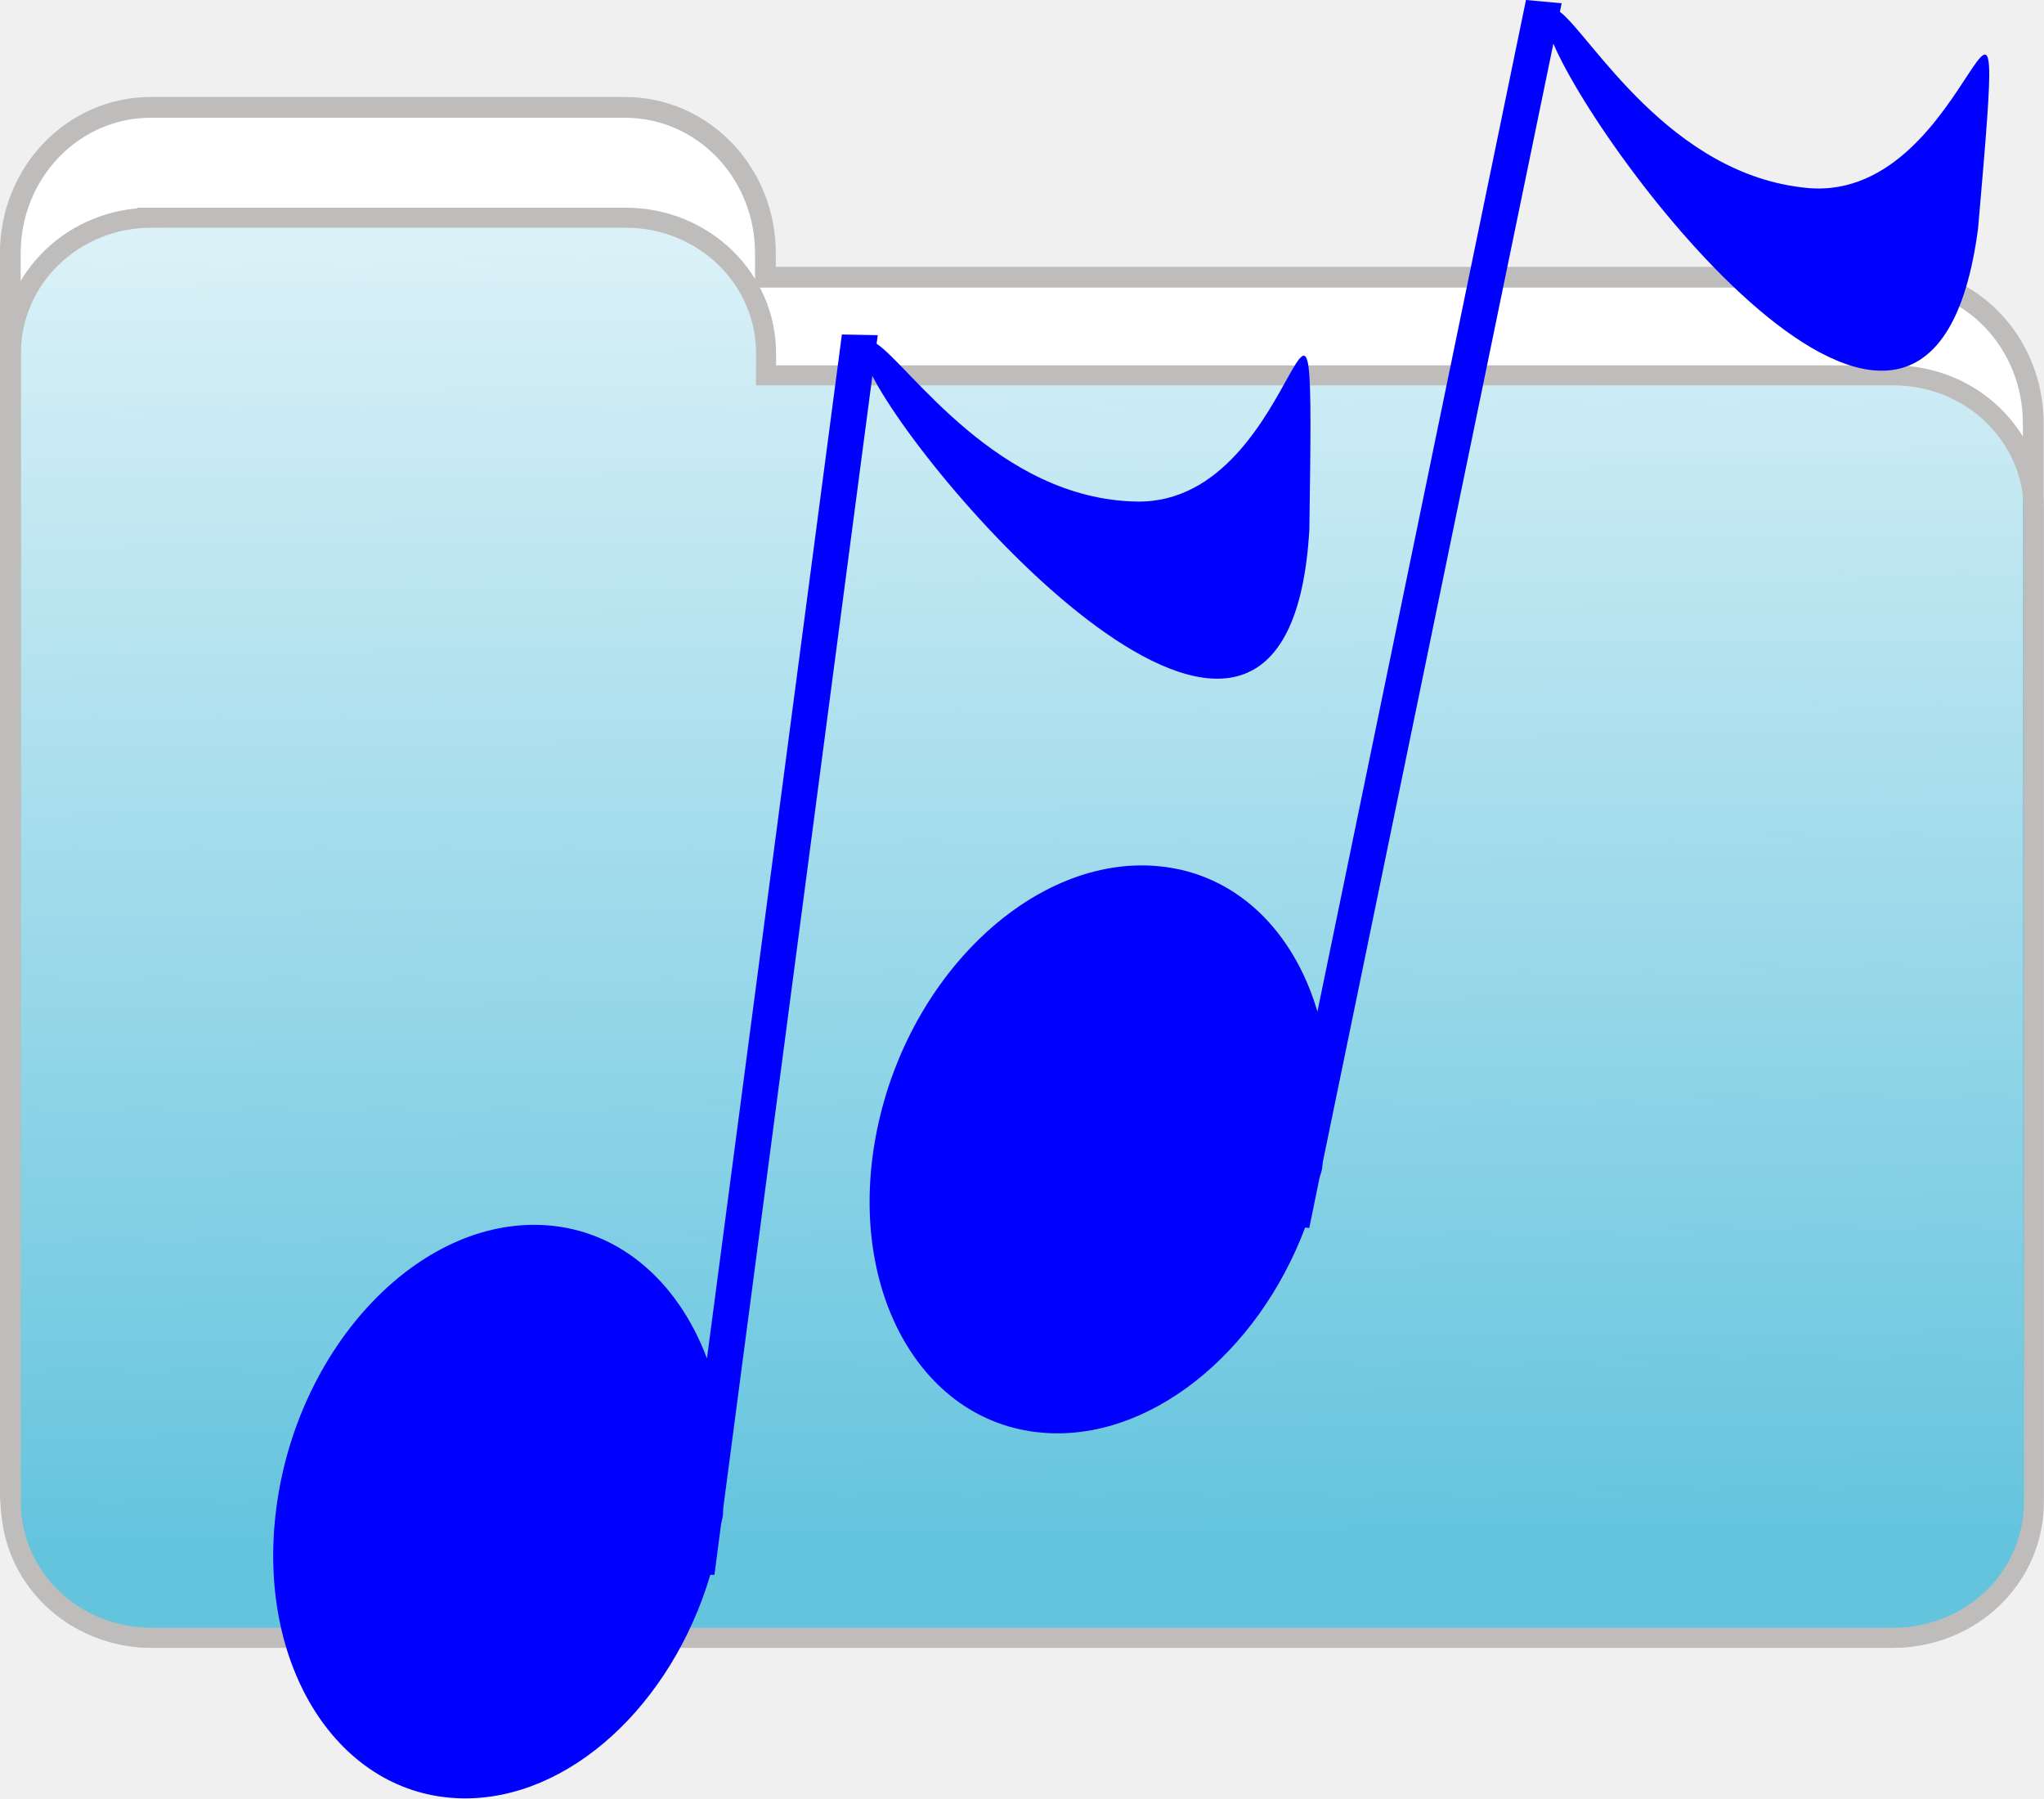
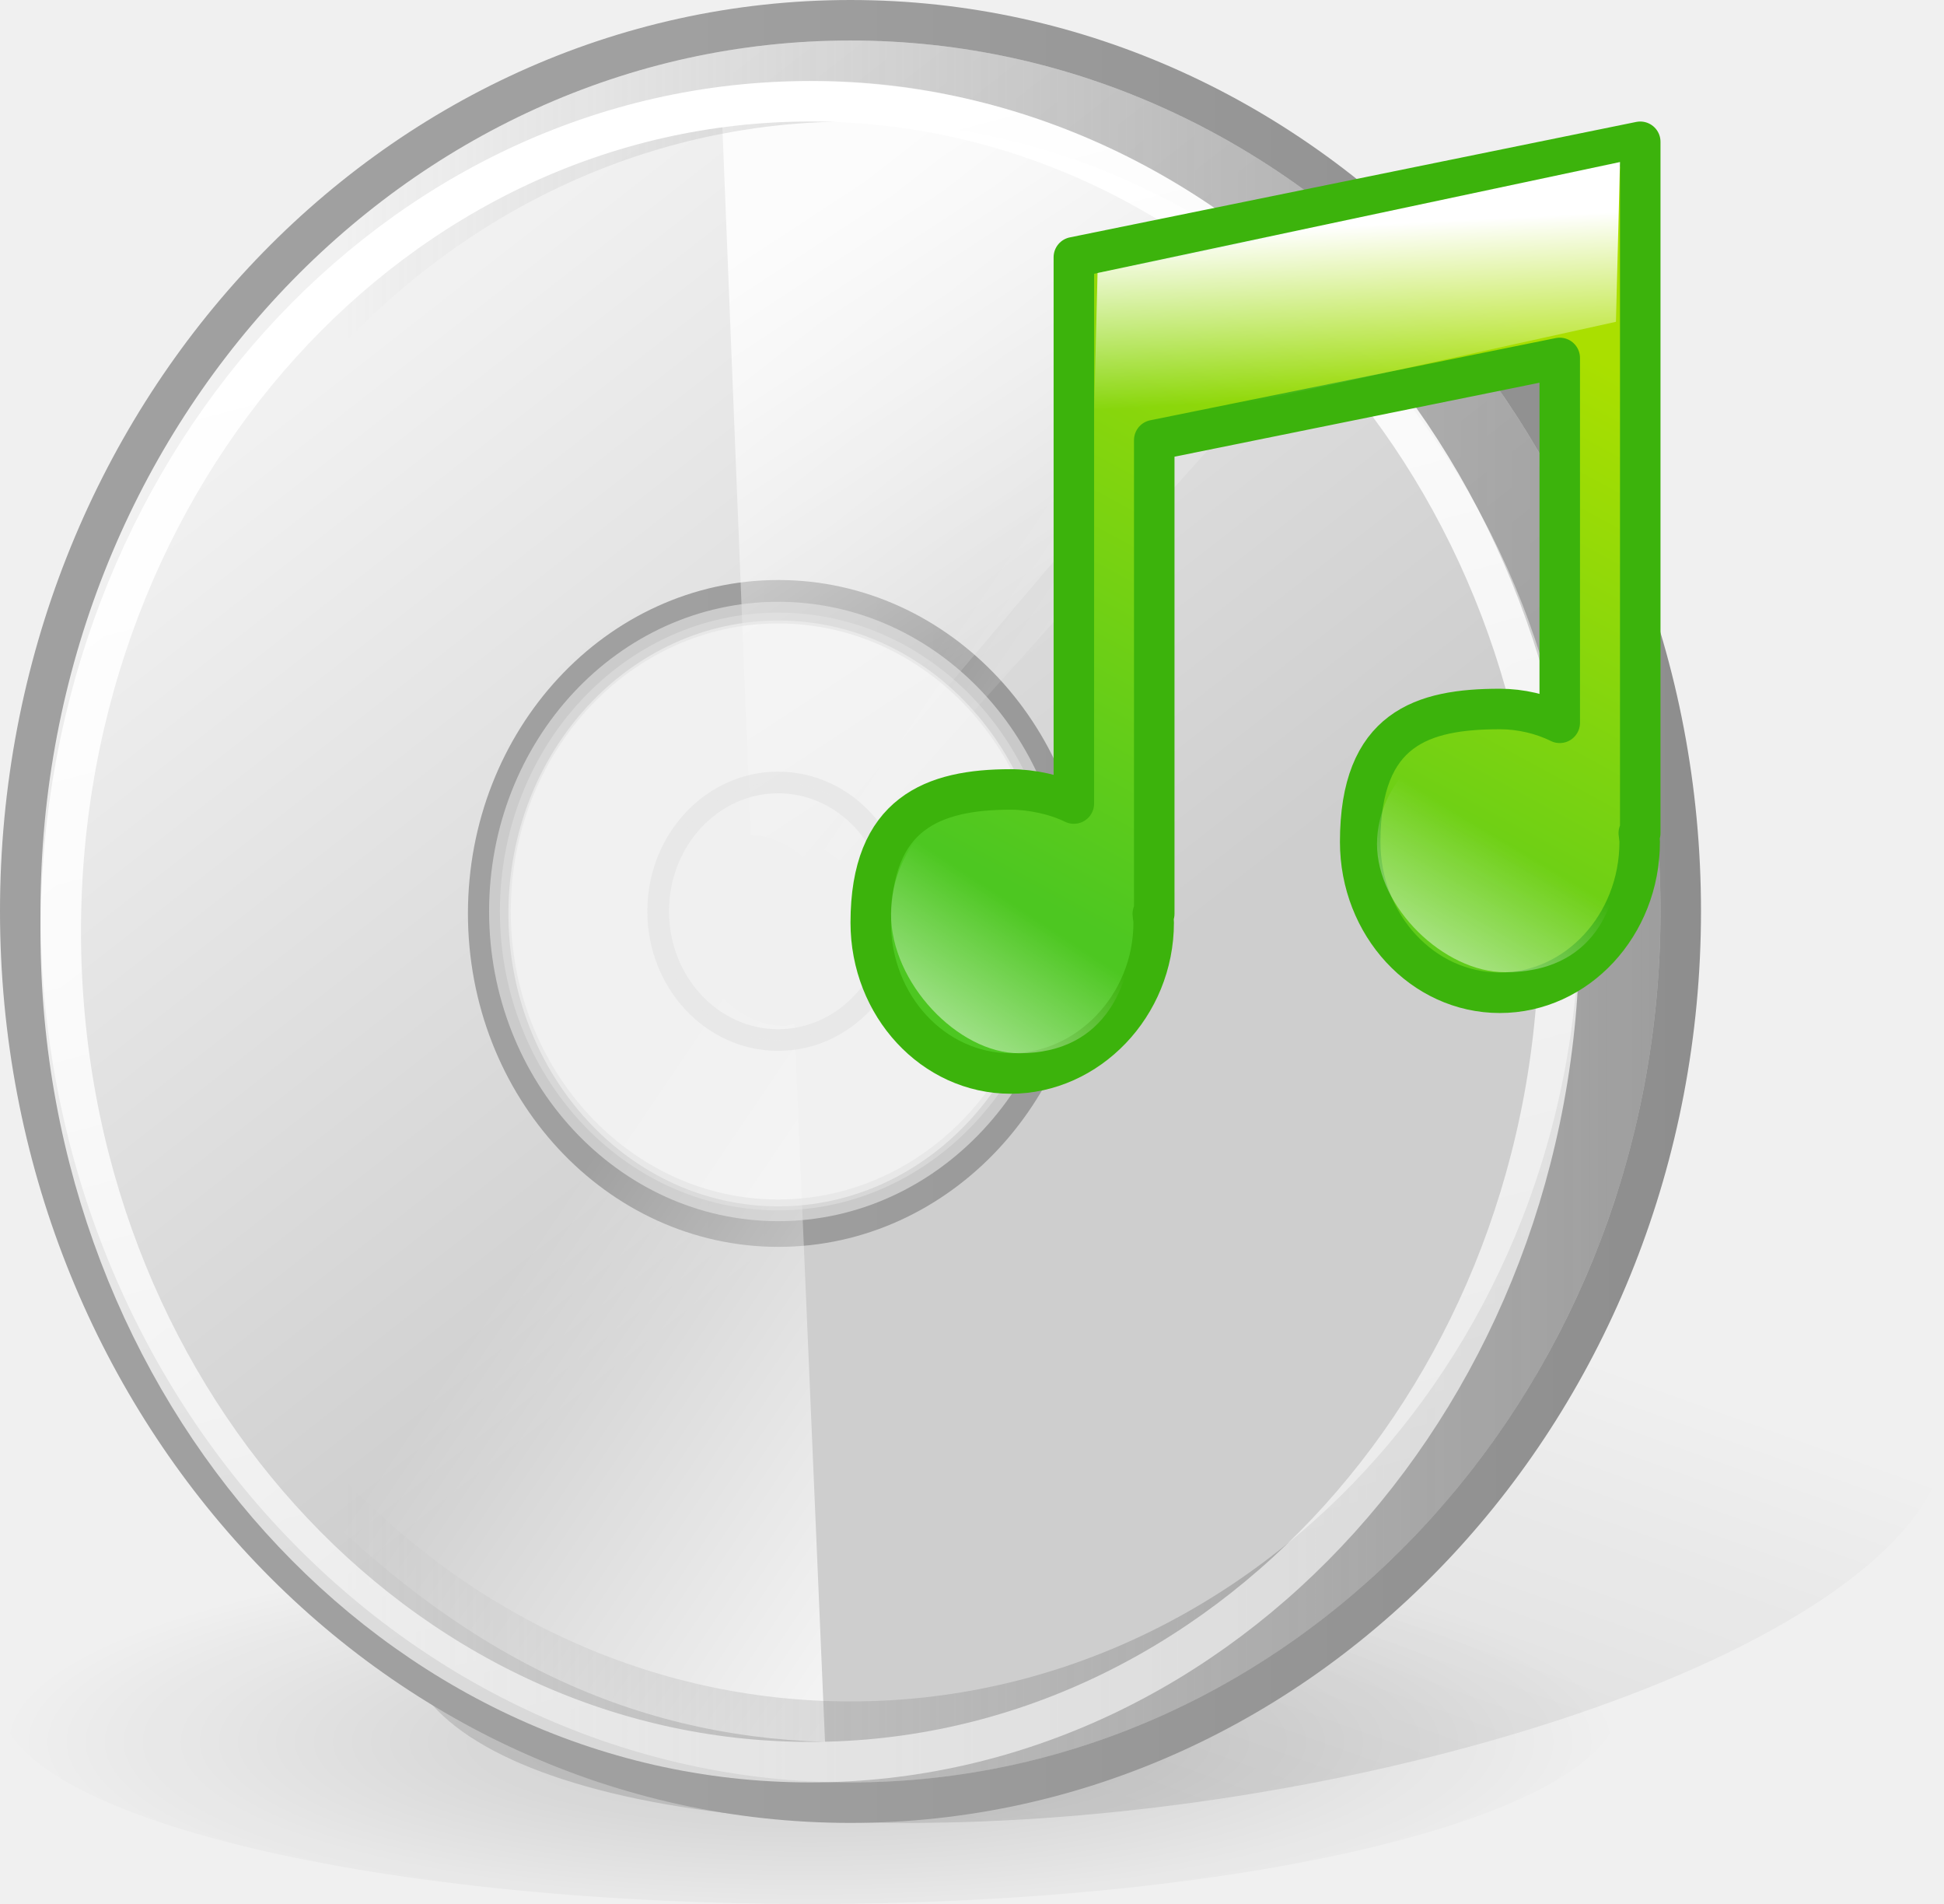
- <svg xmlns="http://www.w3.org/2000/svg" id="svg1094" viewBox="0 0 212.68 187.09" version="1.0">
-   <defs id="defs3">
-     <linearGradient id="linearGradient2002" y2="53.323" gradientUnits="userSpaceOnUse" y1="278.48" gradientTransform="matrix(1.1223,0,0,0.78898,-223.2465,53.01)" x2="118.78" x1="120.91">
-       <stop id="stop1836" style="stop-color:#64c4de" offset="0" />
-       <stop id="stop1837" style="stop-color:#64c4de;stop-opacity:0" offset="1" />
+ <svg xmlns="http://www.w3.org/2000/svg" xmlns:xlink="http://www.w3.org/1999/xlink" version="1.0" id="svg2" height="47" width="48">
+   <defs id="defs4">
+     <linearGradient id="linearGradient5974">
+       <stop style="stop-color:#7f7f7f;stop-opacity:0.627" offset="0" id="stop5976" />
+       <stop style="stop-color:#7f7f7f;stop-opacity:0" offset="1" id="stop5978" />
    </linearGradient>
+     <linearGradient id="linearGradient5968">
+       <stop style="stop-color:#8e8e8e;stop-opacity:1" offset="0" id="stop5970" />
+       <stop style="stop-color:#a0a0a0;stop-opacity:1" offset="1" id="stop5972" />
+     </linearGradient>
+     <linearGradient id="linearGradient4836">
+       <stop id="stop4838" offset="0" style="stop-color:white;stop-opacity:1;" />
+       <stop id="stop4840" offset="1" style="stop-color:white;stop-opacity:0.588" />
+     </linearGradient>
+     <linearGradient id="linearGradient8655">
+       <stop id="stop8657" offset="0" style="stop-color:#000000;stop-opacity:0.302;" />
+       <stop id="stop8659" offset="1" style="stop-color:#000000;stop-opacity:0;" />
+     </linearGradient>
+     <linearGradient id="linearGradient7917">
+       <stop id="stop7919" offset="0" style="stop-color:#000000;stop-opacity:0.167;" />
+       <stop id="stop7921" offset="1" style="stop-color:#000000;stop-opacity:0;" />
+     </linearGradient>
+     <linearGradient id="linearGradient6455">
+       <stop id="stop6457" offset="0" style="stop-color:#f1f1f1;stop-opacity:1;" />
+       <stop id="stop6459" offset="1" style="stop-color:#cecece;stop-opacity:1;" />
+     </linearGradient>
+     <linearGradient id="linearGradient5703">
+       <stop style="stop-color:#ffffff;stop-opacity:0.833;" offset="0" id="stop5705" />
+       <stop style="stop-color:#ffffff;stop-opacity:0" offset="1" id="stop5707" />
+     </linearGradient>
+     <linearGradient id="linearGradient5691">
+       <stop id="stop5693" offset="0" style="stop-color:#ffffff;stop-opacity:0.833;" />
+       <stop id="stop5695" offset="1" style="stop-color:#ffffff;stop-opacity:0" />
+     </linearGradient>
+     <linearGradient gradientTransform="matrix(0.421923,0,0,0.437354,-1.266044,-3.270551)" gradientUnits="userSpaceOnUse" y2="61.224" x2="48.388" y1="33.9" x1="31.115" id="linearGradient5697" xlink:href="#linearGradient5691" />
+     <linearGradient gradientTransform="matrix(0.42539,0,0,0.416527,-0.5394003,-1.924339)" y2="78.301" x2="33.75" y1="95.622" x1="59.902" gradientUnits="userSpaceOnUse" id="linearGradient5723" xlink:href="#linearGradient5703" />
+     <linearGradient gradientTransform="matrix(0.4487,0,0,0.446559,-1.827632,-4.393746)" gradientUnits="userSpaceOnUse" y2="75.682" x2="54.294" y1="33.477" x1="21.101" id="linearGradient6461" xlink:href="#linearGradient6455" />
+     <radialGradient gradientUnits="userSpaceOnUse" gradientTransform="matrix(1,0,0,0.228426,-6.0455521e-7,87.21598)" r="48.06" fy="110.191" fx="51.232" cy="110.191" cx="51.232" id="radialGradient7923" xlink:href="#linearGradient7917" />
+     <linearGradient gradientTransform="matrix(0.383382,0,0,0.470667,2.012779,-6.988872)" gradientUnits="userSpaceOnUse" y2="84.962" x2="86.773" y1="177.414" x1="59.867" id="linearGradient8661" xlink:href="#linearGradient8655" />
+     <linearGradient gradientTransform="matrix(0.446388,0,0,0.441471,-2.379523,-4.064504)" gradientUnits="userSpaceOnUse" y2="65.067" x2="24.327" y1="65.067" x1="100.057" id="linearGradient4834" xlink:href="#linearGradient5974" />
+     <linearGradient gradientTransform="matrix(0.452495,0,0,0.445896,-2.9217,-4.073736)" gradientUnits="userSpaceOnUse" y2="101.367" x2="59.657" y1="21.227" x1="38.184" id="linearGradient4842" xlink:href="#linearGradient4836" />
+     <linearGradient gradientTransform="matrix(0.4487,0,0,0.446559,-2.725032,-4.393746)" gradientUnits="userSpaceOnUse" y2="65.5" x2="43.491" y1="65.5" x1="99.25" id="linearGradient5724" xlink:href="#linearGradient5968" />
+     <linearGradient id="linearGradient2447">
+       <stop id="stop2449" offset="0" style="stop-color:#ffffff;stop-opacity:1;" />
+       <stop id="stop2451" offset="1" style="stop-color:#ffffff;stop-opacity:0;" />
+     </linearGradient>
+     <linearGradient id="linearGradient2423">
+       <stop style="stop-color:#ffffff;stop-opacity:1;" offset="0" id="stop2425" />
+       <stop style="stop-color:#ffffff;stop-opacity:0;" offset="1" id="stop2427" />
+     </linearGradient>
+     <linearGradient id="linearGradient2403">
+       <stop style="stop-color:#aadf00;stop-opacity:1;" offset="0" id="stop2405" />
+       <stop style="stop-color:#4dc721;stop-opacity:1;" offset="1" id="stop2409" />
+     </linearGradient>
+     <linearGradient id="linearGradient2383">
+       <stop id="stop2385" offset="0" style="stop-color:#ffffff;stop-opacity:1;" />
+       <stop id="stop2389" offset="1" style="stop-color:#ffffff;stop-opacity:0;" />
+     </linearGradient>
+     <linearGradient y2="84.142" x2="161.748" y1="108.613" x1="147.573" gradientTransform="matrix(0.242052,0,0,0.251733,-1.018195,1.167528)" gradientUnits="userSpaceOnUse" id="linearGradient5084" xlink:href="#linearGradient2423" />
+     <linearGradient y2="84.142" x2="161.748" y1="108.613" x1="147.573" gradientTransform="matrix(0.242052,0,0,0.273368,-13.01817,1.033371)" gradientUnits="userSpaceOnUse" id="linearGradient5087" xlink:href="#linearGradient2447" />
+     <linearGradient y2="46.609" x2="132.502" y1="21.915" x1="130.023" gradientTransform="matrix(0.330411,0,0,0.16975,-9.899978,2.863624)" gradientUnits="userSpaceOnUse" id="linearGradient5090" xlink:href="#linearGradient2383" />
+     <linearGradient y2="81.863" x2="177.107" y1="15.598" x1="206.984" gradientTransform="matrix(0.217381,0,0,0.261948,-10.57598,3.021886)" gradientUnits="userSpaceOnUse" id="linearGradient5093" xlink:href="#linearGradient2403" />
  </defs>
-   <g id="layer1" transform="translate(224.38 -112.35)">
-     <path id="path1998" style="fill:#ffffff;fill-rule:evenodd;stroke:#bfbcbc;stroke-width:2.161;stroke-linecap:round" d="m -208.687,123.52 c -8.094,0 -14.621,6.77 -14.621,15.2 l -3.2e-4,17.67 v 75.11 35.991 c 0,8.436 6.528,15.208 14.621,15.208 h 181.25 c 8.09,0 14.62,-6.772 14.62,-15.208 v -111.1 c 0,-8.43 -6.53,-15.2 -14.62,-15.2 h -117.3 l 0.003,-2.47 c 0,-8.43 -6.527,-15.2 -14.621,-15.2 h -49.335 z" />
-     <path id="path1999" style="fill:url(#linearGradient2002);fill-rule:evenodd;stroke:#bfbcbc;stroke-width:2.082;stroke-linecap:round" d="m -208.625,135 c -8.094,0 -14.622,6.29 -14.622,14.12 l 5e-4,16.39 v 69.71 33.399 c 0,7.829 6.528,14.114 14.622,14.114 h 181.25 c 8.1,0 14.62,-6.285 14.62,-14.114 v -103.11 c 0,-7.82 -6.52,-14.11 -14.62,-14.11 h -117.3 l 0.005,-2.28 c 0,-7.83 -6.528,-14.12 -14.621,-14.12 h -49.335 z" />
-     <path id="path2000" style="fill:#0000ff;fill-rule:evenodd" d="m -136.78,147.15 -14.04,106.53 c -3.08,-8.22 -9.5,-13.75 -17.64,-13.9 -12.82,-0.24 -24.99,12.94 -27.16,29.41 -2.17,16.46 6.48,30.01 19.3,30.25 11.18,0.21 21.86,-9.79 25.85,-23.26 h 0.43 l 0.69,-5.28 c 0.05,-0.29 0.14,-0.56 0.18,-0.86 0.04,-0.29 0.02,-0.56 0.05,-0.85 l 15.51,-117.73 c 6.37,12.33 43.27,53.71 45.47,15.98 0.56,-39.09 -0.28,-2.58 -17.98,-2.91 -14.43,-0.26 -23.68,-14.24 -27.05,-16.42 l 0.12,-0.89 z" />
-     <path id="path2001" style="fill:#0000ff;fill-rule:evenodd" d="m -65.6,112.35 -21.7,105.24 c -2.48,-8.42 -8.48,-14.4 -16.59,-15.13 -12.77,-1.17 -25.87,11.1 -29.22,27.37 -3.35,16.26 4.3,30.4 17.07,31.56 11.14,1.02 22.51,-8.18 27.46,-21.33 l 0.43,0.04 1.07,-5.23 c 0.07,-0.28 0.18,-0.54 0.24,-0.83 0.06,-0.29 0.06,-0.56 0.11,-0.85 l 23.98,-116.3 c 5.46,12.75 39.28,56.69 44.19,19.22 3.39,-38.95 -0.09,-2.6 -17.72,-4.2 -14.37,-1.31 -22.58,-15.92 -25.79,-18.33 l 0.18,-0.89 z" />
+   <g transform="translate(2.5158142e-7,-0.9999998)" id="layer1">
+     <path id="path7925" d="m 36.35,32.006 c -9.67,-0.157 -20.809,2.848 -24.867,6.709 -4.058,3.86 0.492,7.123 10.162,7.28 9.67,0.157 20.813,-2.852 24.87,-6.712 4.058,-3.86 -0.496,-7.119 -10.166,-7.276 z m -7.937,6.067 c 1.249,0.02 1.842,0.438 1.318,0.937 -0.524,0.499 -1.965,0.887 -3.214,0.867 -1.249,-0.02 -1.838,-0.442 -1.314,-0.941 0.524,-0.499 1.961,-0.884 3.211,-0.864 z" style="color:#000000;display:inline;overflow:visible;visibility:visible;opacity:1;fill:url(#linearGradient8661);fill-opacity:1;fill-rule:evenodd;stroke:none;stroke-width:1.662;stroke-linecap:round;stroke-linejoin:round;stroke-miterlimit:4;stroke-dasharray:none;stroke-dashoffset:0;stroke-opacity:1;marker:none;marker-start:none;marker-mid:none;marker-end:none" />
+     <ellipse ry="10.978" rx="48.06" cy="110.191" cx="51.232" transform="matrix(0.416143,0,0,0.455446,-1.319796,-7.185913)" id="path7189" style="color:#000000;display:inline;overflow:visible;visibility:visible;opacity:1;fill:url(#radialGradient7923);fill-opacity:1;fill-rule:evenodd;stroke:none;stroke-width:3;stroke-linecap:round;stroke-linejoin:round;stroke-miterlimit:4;stroke-dasharray:none;stroke-dashoffset:0;stroke-opacity:0.784;marker:none;marker-start:none;marker-mid:none;marker-end:none" />
+     <path id="path1308" d="m 21,1.5 c -11.318,0 -20.5,9.852 -20.5,21.993 0,12.141 9.182,22.007 20.5,22.007 11.318,0 20.5,-9.866 20.5,-22.007 10e-7,-12.141 -9.182,-21.993 -20.5,-21.993 z m -1.781,14.318 c 3.958,0 7.179,3.461 7.179,7.731 1e-6,4.27 -3.221,7.731 -7.179,7.731 -3.958,0 -7.165,-3.461 -7.165,-7.731 -10e-7,-4.27 3.207,-7.731 7.165,-7.731 z" style="color:#000000;display:inline;overflow:visible;visibility:visible;opacity:1;fill:url(#linearGradient6461);fill-opacity:1;fill-rule:evenodd;stroke:url(#linearGradient5724);stroke-width:1;stroke-linecap:round;stroke-linejoin:round;stroke-miterlimit:4;stroke-dasharray:none;stroke-dashoffset:0;stroke-opacity:1;marker:none;marker-start:none;marker-mid:none;marker-end:none" />
+     <path id="path4955" d="m 20.331,3 c -0.82,-0.007 -1.67,0.063 -2.532,0.205 0.246,6.137 0.493,12.273 0.738,18.41 0.494,0.011 0.933,0.224 1.292,0.547 C 23.886,17.374 27.944,12.586 32,7.798 30.652,6.362 26.072,3.047 20.331,3 Z M 16.903,25.62 C 13.371,29.789 9.834,33.956 6.302,38.125 10.488,42.761 14.671,44.845 19.474,45 19.226,38.795 18.971,32.591 18.723,26.385 c -0.077,0.009 -0.144,0.055 -0.224,0.055 -0.642,0 -1.199,-0.321 -1.595,-0.82 z" style="fill:url(#linearGradient5697);fill-opacity:1;fill-rule:evenodd;stroke:none;stroke-width:0.25pt;stroke-linecap:butt;stroke-linejoin:miter;stroke-opacity:1" />
+     <path id="path5701" d="m 21.235,4 c -0.827,-0.006 -1.684,0.06 -2.552,0.195 0.248,5.845 0.497,11.688 0.744,17.533 0.498,0.01 0.94,0.213 1.303,0.521 C 24.82,17.689 28.911,13.129 33,8.569 31.641,7.202 27.024,4.045 21.235,4 Z m -3.456,21.542 C 14.218,29.514 10.652,33.482 7.091,37.453 11.311,41.868 15.529,43.853 20.371,44 20.121,38.09 19.864,32.182 19.613,26.272 c -0.078,0.009 -0.146,0.052 -0.226,0.052 -0.648,0 -1.209,-0.305 -1.609,-0.781 z" style="fill:url(#linearGradient5723);fill-opacity:1;fill-rule:evenodd;stroke:none;stroke-width:0.25pt;stroke-linecap:butt;stroke-linejoin:miter;stroke-opacity:1" />
+     <path id="path2055" d="m 19.213,16.123 c -3.794,0 -6.869,3.3 -6.869,7.372 0,4.071 3.075,7.383 6.869,7.383 3.794,0 6.88,-3.312 6.88,-7.383 0,-4.071 -3.086,-7.372 -6.88,-7.372 z m 0,4.193 c 1.635,0 2.962,1.424 2.962,3.179 0,1.755 -1.327,3.179 -2.962,3.179 -1.635,0 -2.962,-1.424 -2.962,-3.179 -1e-6,-1.755 1.327,-3.179 2.962,-3.179 z" style="color:#000000;display:inline;overflow:visible;visibility:visible;opacity:1;fill:#f2f2f2;fill-opacity:0.412;fill-rule:evenodd;stroke:#e3e3e3;stroke-width:0.535;stroke-linecap:round;stroke-linejoin:round;stroke-miterlimit:4;stroke-dasharray:none;stroke-dashoffset:0;stroke-opacity:0.648;marker:none;marker-start:none;marker-mid:none;marker-end:none" />
+     <path id="path4818" d="m 21,3 c -10.489,0 -19,9.181 -19,20.494 0,11.313 8.511,20.507 19,20.507 10.489,0 19,-9.194 19,-20.507 10e-7,-11.313 -8.511,-20.494 -19,-20.494 z" style="color:#000000;display:inline;overflow:visible;visibility:visible;opacity:1;fill:none;fill-opacity:1;fill-rule:evenodd;stroke:url(#linearGradient4834);stroke-width:2;stroke-linecap:round;stroke-linejoin:round;stroke-miterlimit:4;stroke-dasharray:none;stroke-dashoffset:0;stroke-opacity:1;marker:none;marker-start:none;marker-mid:none;marker-end:none" />
+     <path id="path3330" d="m 20,3.5 c -10.213,0 -18.5,9.181 -18.5,20.493 0,11.313 8.287,20.507 18.5,20.507 10.213,0 18.5,-9.194 18.5,-20.507 10e-7,-11.313 -8.287,-20.493 -18.5,-20.493 z" style="color:#000000;display:inline;overflow:visible;visibility:visible;opacity:1;fill:none;fill-opacity:1;fill-rule:evenodd;stroke:url(#linearGradient4842);stroke-width:1;stroke-linecap:round;stroke-linejoin:round;stroke-miterlimit:4;stroke-dasharray:none;stroke-dashoffset:0;stroke-opacity:1;marker:none;marker-start:none;marker-mid:none;marker-end:none" />
+     <path id="path1139" style="fill:url(#linearGradient5093);fill-opacity:1;stroke:#3cb30c;stroke-width:1;stroke-linejoin:round;stroke-miterlimit:4;stroke-dasharray:none;stroke-dashoffset:0;stroke-opacity:1" d="M 40.5,4.5 26.515,7.35 v 4.925 8.561 c -0.439,-0.218 -1.047,-0.348 -1.561,-0.348 -1.906,0 -3.454,0.576 -3.454,3.287 0,2.055 1.548,3.725 3.454,3.725 1.906,0 3.532,-1.669 3.532,-3.725 0,-0.074 -0.018,-0.144 -0.022,-0.217 h 0.036 V 11.865 L 38.512,9.836 v 9.007 c -0.439,-0.218 -0.966,-0.341 -1.48,-0.341 -1.906,0 -3.447,0.471 -3.447,3.28 0,2.055 1.541,3.725 3.447,3.725 1.906,0 3.454,-1.669 3.454,-3.725 0,-0.075 -0.017,-0.143 -0.022,-0.217 h 0.036 V 9.425 5.143 Z" />
+     <path id="path1778" style="fill:url(#linearGradient5090);fill-opacity:1;fill-rule:evenodd;stroke:none;stroke-width:0.25pt;stroke-linecap:butt;stroke-linejoin:miter;stroke-opacity:1" d="M 27,11.792 27.1,7.739 40,5 39.9,8.944 Z" />
+     <path id="path2409" style="fill:url(#linearGradient5087);fill-opacity:1;stroke:none;stroke-width:3.594;stroke-linejoin:round;stroke-miterlimit:4;stroke-dashoffset:0;stroke-opacity:1" d="M 28,23.564 C 28,25.265 27.324,27 25.164,27 23.658,27 22,25.265 22,23.564 c 0,-1.7 1.44,-3.08 2.945,-3.08 1.505,0 3.055,1.38 3.055,3.08 z" />
+     <path id="path3036" style="fill:url(#linearGradient5084);fill-opacity:1;stroke:none;stroke-width:3.594;stroke-linejoin:round;stroke-miterlimit:4;stroke-dashoffset:0;stroke-opacity:1" d="M 40,21.836 C 40,23.402 39.324,25 37.164,25 35.658,25 34,23.402 34,21.836 34,20.271 35.44,19 36.945,19 38.451,19 40,20.271 40,21.836 Z" />
  </g>
</svg>
